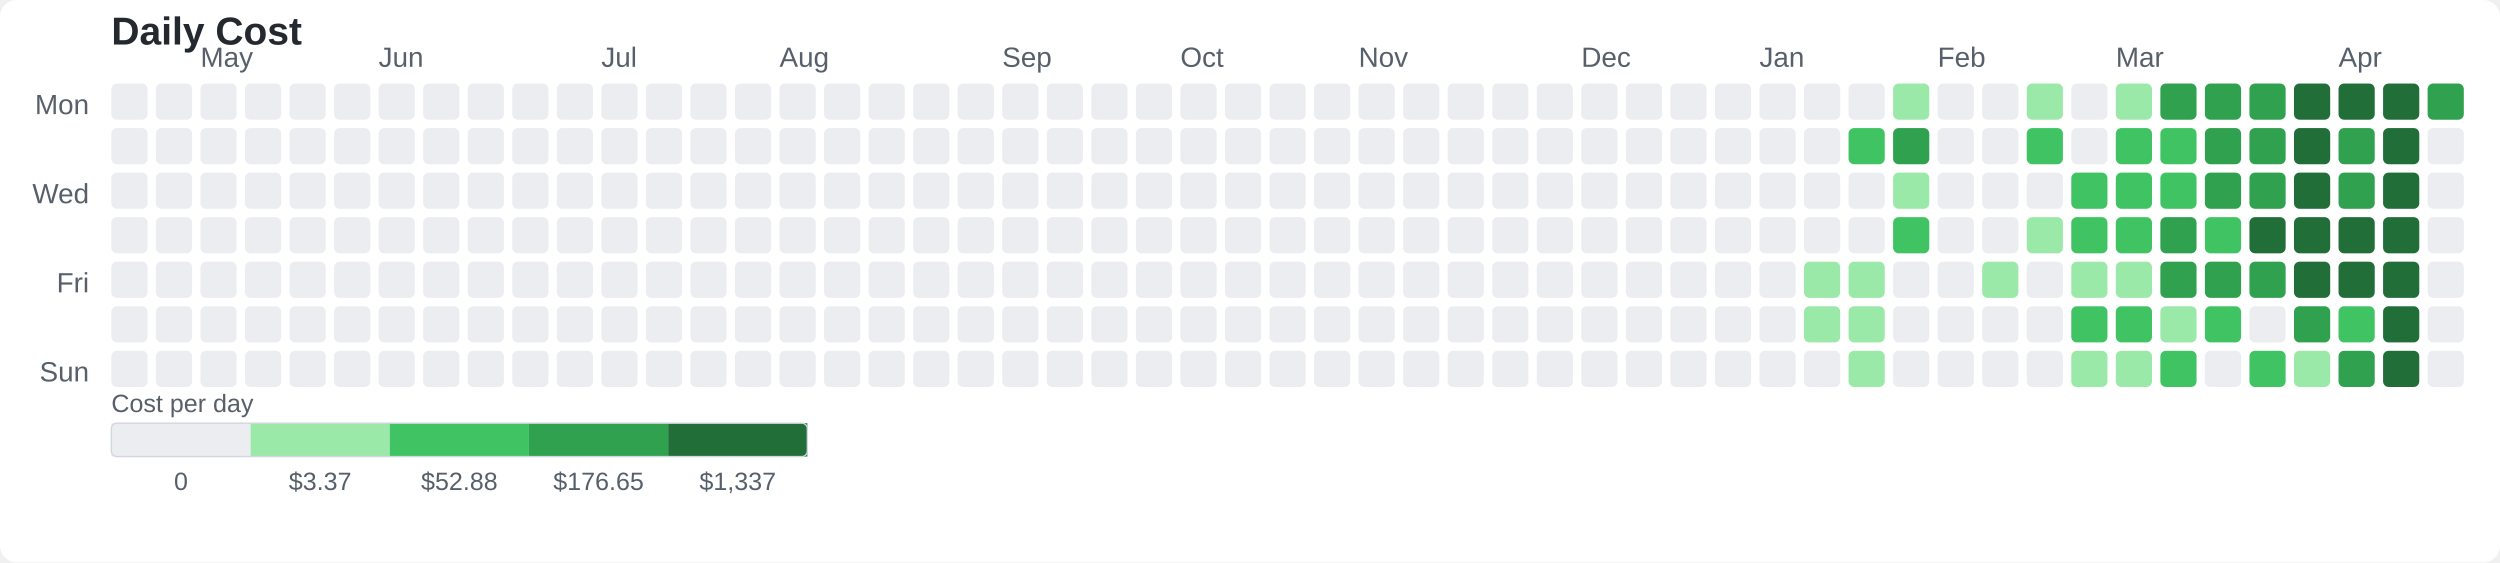
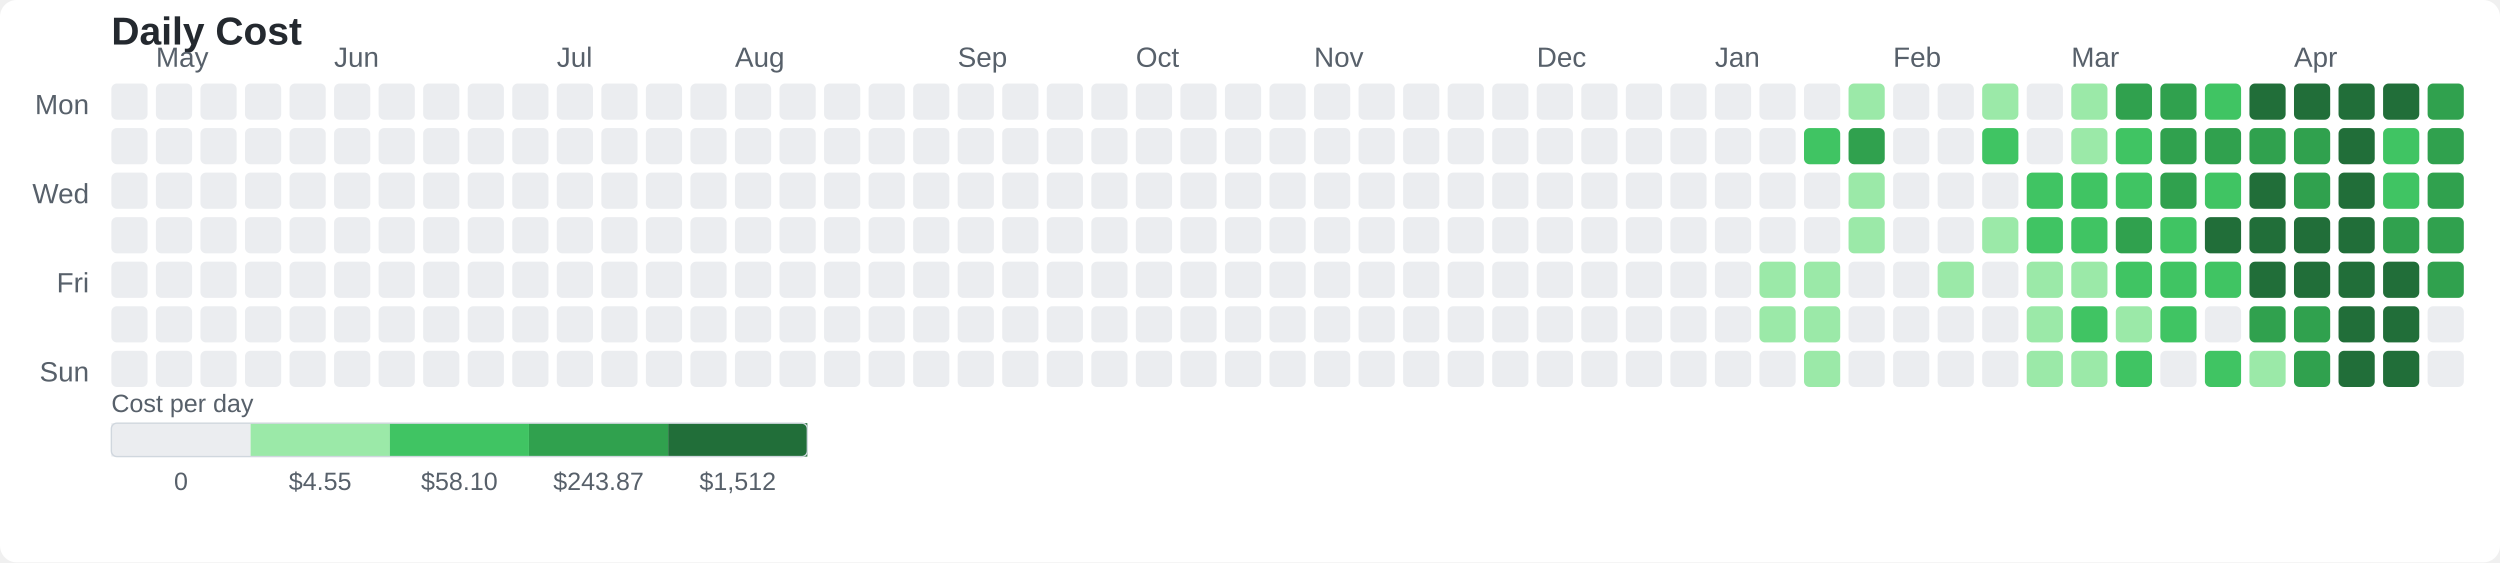
<svg xmlns="http://www.w3.org/2000/svg" width="898" height="202" viewBox="0 0 898 202">
  <rect width="898" height="202" fill="#ffffff" rx="6" />
  <text x="40" y="16" font-family="Arial, sans-serif" font-size="14" fill="#24292f" font-weight="bold">Daily Cost</text>
  <text x="32" y="41" font-family="Arial, sans-serif" font-size="10" fill="#57606a" text-anchor="end">Mon</text>
  <text x="32" y="73" font-family="Arial, sans-serif" font-size="10" fill="#57606a" text-anchor="end">Wed</text>
  <text x="32" y="105" font-family="Arial, sans-serif" font-size="10" fill="#57606a" text-anchor="end">Fri</text>
  <text x="32" y="137" font-family="Arial, sans-serif" font-size="10" fill="#57606a" text-anchor="end">Sun</text>
-   <text x="72" y="24" font-family="Arial, sans-serif" font-size="10" fill="#57606a">May</text>
-   <text x="136" y="24" font-family="Arial, sans-serif" font-size="10" fill="#57606a">Jun</text>
-   <text x="216" y="24" font-family="Arial, sans-serif" font-size="10" fill="#57606a">Jul</text>
-   <text x="280" y="24" font-family="Arial, sans-serif" font-size="10" fill="#57606a">Aug</text>
-   <text x="360" y="24" font-family="Arial, sans-serif" font-size="10" fill="#57606a">Sep</text>
-   <text x="424" y="24" font-family="Arial, sans-serif" font-size="10" fill="#57606a">Oct</text>
-   <text x="488" y="24" font-family="Arial, sans-serif" font-size="10" fill="#57606a">Nov</text>
-   <text x="568" y="24" font-family="Arial, sans-serif" font-size="10" fill="#57606a">Dec</text>
-   <text x="632" y="24" font-family="Arial, sans-serif" font-size="10" fill="#57606a">Jan</text>
-   <text x="696" y="24" font-family="Arial, sans-serif" font-size="10" fill="#57606a">Feb</text>
-   <text x="760" y="24" font-family="Arial, sans-serif" font-size="10" fill="#57606a">Mar</text>
-   <text x="840" y="24" font-family="Arial, sans-serif" font-size="10" fill="#57606a">Apr</text>
-   <rect x="40" y="30" width="13" height="13" rx="2" ry="2" fill="#ebedf0">
-     </rect>
-   <rect x="40" y="46" width="13" height="13" rx="2" ry="2" fill="#ebedf0">
-     </rect>
-   <rect x="40" y="62" width="13" height="13" rx="2" ry="2" fill="#ebedf0">
-     </rect>
-   <rect x="40" y="78" width="13" height="13" rx="2" ry="2" fill="#ebedf0">
-     </rect>
+   <text x="56" y="24" font-family="Arial, sans-serif" font-size="10" fill="#57606a">May</text>
+   <text x="120" y="24" font-family="Arial, sans-serif" font-size="10" fill="#57606a">Jun</text>
+   <text x="200" y="24" font-family="Arial, sans-serif" font-size="10" fill="#57606a">Jul</text>
+   <text x="264" y="24" font-family="Arial, sans-serif" font-size="10" fill="#57606a">Aug</text>
+   <text x="344" y="24" font-family="Arial, sans-serif" font-size="10" fill="#57606a">Sep</text>
+   <text x="408" y="24" font-family="Arial, sans-serif" font-size="10" fill="#57606a">Oct</text>
+   <text x="472" y="24" font-family="Arial, sans-serif" font-size="10" fill="#57606a">Nov</text>
+   <text x="552" y="24" font-family="Arial, sans-serif" font-size="10" fill="#57606a">Dec</text>
+   <text x="616" y="24" font-family="Arial, sans-serif" font-size="10" fill="#57606a">Jan</text>
+   <text x="680" y="24" font-family="Arial, sans-serif" font-size="10" fill="#57606a">Feb</text>
+   <text x="744" y="24" font-family="Arial, sans-serif" font-size="10" fill="#57606a">Mar</text>
+   <text x="824" y="24" font-family="Arial, sans-serif" font-size="10" fill="#57606a">Apr</text>
+   <rect x="40" y="30" width="13" height="13" rx="2" ry="2" fill="#ebedf0" />
+   <rect x="40" y="46" width="13" height="13" rx="2" ry="2" fill="#ebedf0" />
+   <rect x="40" y="62" width="13" height="13" rx="2" ry="2" fill="#ebedf0" />
+   <rect x="40" y="78" width="13" height="13" rx="2" ry="2" fill="#ebedf0" />
  <rect x="40" y="94" width="13" height="13" rx="2" ry="2" fill="#ebedf0">
    </rect>
  <rect x="40" y="110" width="13" height="13" rx="2" ry="2" fill="#ebedf0">
    </rect>
  <rect x="40" y="126" width="13" height="13" rx="2" ry="2" fill="#ebedf0">
    </rect>
  <rect x="56" y="30" width="13" height="13" rx="2" ry="2" fill="#ebedf0">
    </rect>
  <rect x="56" y="46" width="13" height="13" rx="2" ry="2" fill="#ebedf0">
    </rect>
  <rect x="56" y="62" width="13" height="13" rx="2" ry="2" fill="#ebedf0">
    </rect>
  <rect x="56" y="78" width="13" height="13" rx="2" ry="2" fill="#ebedf0">
    </rect>
  <rect x="56" y="94" width="13" height="13" rx="2" ry="2" fill="#ebedf0">
    </rect>
  <rect x="56" y="110" width="13" height="13" rx="2" ry="2" fill="#ebedf0">
    </rect>
  <rect x="56" y="126" width="13" height="13" rx="2" ry="2" fill="#ebedf0">
    </rect>
  <rect x="72" y="30" width="13" height="13" rx="2" ry="2" fill="#ebedf0">
    </rect>
  <rect x="72" y="46" width="13" height="13" rx="2" ry="2" fill="#ebedf0">
    </rect>
  <rect x="72" y="62" width="13" height="13" rx="2" ry="2" fill="#ebedf0">
    </rect>
  <rect x="72" y="78" width="13" height="13" rx="2" ry="2" fill="#ebedf0">
    </rect>
  <rect x="72" y="94" width="13" height="13" rx="2" ry="2" fill="#ebedf0">
    </rect>
  <rect x="72" y="110" width="13" height="13" rx="2" ry="2" fill="#ebedf0">
    </rect>
  <rect x="72" y="126" width="13" height="13" rx="2" ry="2" fill="#ebedf0">
    </rect>
  <rect x="88" y="30" width="13" height="13" rx="2" ry="2" fill="#ebedf0">
    </rect>
  <rect x="88" y="46" width="13" height="13" rx="2" ry="2" fill="#ebedf0">
    </rect>
  <rect x="88" y="62" width="13" height="13" rx="2" ry="2" fill="#ebedf0">
    </rect>
  <rect x="88" y="78" width="13" height="13" rx="2" ry="2" fill="#ebedf0">
    </rect>
  <rect x="88" y="94" width="13" height="13" rx="2" ry="2" fill="#ebedf0">
    </rect>
  <rect x="88" y="110" width="13" height="13" rx="2" ry="2" fill="#ebedf0">
    </rect>
  <rect x="88" y="126" width="13" height="13" rx="2" ry="2" fill="#ebedf0">
    </rect>
  <rect x="104" y="30" width="13" height="13" rx="2" ry="2" fill="#ebedf0">
    </rect>
  <rect x="104" y="46" width="13" height="13" rx="2" ry="2" fill="#ebedf0">
    </rect>
  <rect x="104" y="62" width="13" height="13" rx="2" ry="2" fill="#ebedf0">
    </rect>
  <rect x="104" y="78" width="13" height="13" rx="2" ry="2" fill="#ebedf0">
    </rect>
  <rect x="104" y="94" width="13" height="13" rx="2" ry="2" fill="#ebedf0">
    </rect>
  <rect x="104" y="110" width="13" height="13" rx="2" ry="2" fill="#ebedf0">
    </rect>
  <rect x="104" y="126" width="13" height="13" rx="2" ry="2" fill="#ebedf0">
    </rect>
  <rect x="120" y="30" width="13" height="13" rx="2" ry="2" fill="#ebedf0">
    </rect>
  <rect x="120" y="46" width="13" height="13" rx="2" ry="2" fill="#ebedf0">
    </rect>
  <rect x="120" y="62" width="13" height="13" rx="2" ry="2" fill="#ebedf0">
    </rect>
  <rect x="120" y="78" width="13" height="13" rx="2" ry="2" fill="#ebedf0">
    </rect>
  <rect x="120" y="94" width="13" height="13" rx="2" ry="2" fill="#ebedf0">
    </rect>
  <rect x="120" y="110" width="13" height="13" rx="2" ry="2" fill="#ebedf0">
    </rect>
  <rect x="120" y="126" width="13" height="13" rx="2" ry="2" fill="#ebedf0">
    </rect>
  <rect x="136" y="30" width="13" height="13" rx="2" ry="2" fill="#ebedf0">
    </rect>
  <rect x="136" y="46" width="13" height="13" rx="2" ry="2" fill="#ebedf0">
    </rect>
  <rect x="136" y="62" width="13" height="13" rx="2" ry="2" fill="#ebedf0">
    </rect>
  <rect x="136" y="78" width="13" height="13" rx="2" ry="2" fill="#ebedf0">
    </rect>
  <rect x="136" y="94" width="13" height="13" rx="2" ry="2" fill="#ebedf0">
    </rect>
  <rect x="136" y="110" width="13" height="13" rx="2" ry="2" fill="#ebedf0">
    </rect>
  <rect x="136" y="126" width="13" height="13" rx="2" ry="2" fill="#ebedf0">
    </rect>
  <rect x="152" y="30" width="13" height="13" rx="2" ry="2" fill="#ebedf0">
    </rect>
  <rect x="152" y="46" width="13" height="13" rx="2" ry="2" fill="#ebedf0">
    </rect>
  <rect x="152" y="62" width="13" height="13" rx="2" ry="2" fill="#ebedf0">
    </rect>
  <rect x="152" y="78" width="13" height="13" rx="2" ry="2" fill="#ebedf0">
    </rect>
  <rect x="152" y="94" width="13" height="13" rx="2" ry="2" fill="#ebedf0">
    </rect>
  <rect x="152" y="110" width="13" height="13" rx="2" ry="2" fill="#ebedf0">
    </rect>
  <rect x="152" y="126" width="13" height="13" rx="2" ry="2" fill="#ebedf0">
    </rect>
  <rect x="168" y="30" width="13" height="13" rx="2" ry="2" fill="#ebedf0">
    </rect>
  <rect x="168" y="46" width="13" height="13" rx="2" ry="2" fill="#ebedf0">
    </rect>
  <rect x="168" y="62" width="13" height="13" rx="2" ry="2" fill="#ebedf0">
    </rect>
  <rect x="168" y="78" width="13" height="13" rx="2" ry="2" fill="#ebedf0">
    </rect>
  <rect x="168" y="94" width="13" height="13" rx="2" ry="2" fill="#ebedf0">
    </rect>
  <rect x="168" y="110" width="13" height="13" rx="2" ry="2" fill="#ebedf0">
    </rect>
  <rect x="168" y="126" width="13" height="13" rx="2" ry="2" fill="#ebedf0">
    </rect>
  <rect x="184" y="30" width="13" height="13" rx="2" ry="2" fill="#ebedf0">
    </rect>
  <rect x="184" y="46" width="13" height="13" rx="2" ry="2" fill="#ebedf0">
    </rect>
  <rect x="184" y="62" width="13" height="13" rx="2" ry="2" fill="#ebedf0">
    </rect>
  <rect x="184" y="78" width="13" height="13" rx="2" ry="2" fill="#ebedf0">
    </rect>
  <rect x="184" y="94" width="13" height="13" rx="2" ry="2" fill="#ebedf0">
    </rect>
  <rect x="184" y="110" width="13" height="13" rx="2" ry="2" fill="#ebedf0">
    </rect>
  <rect x="184" y="126" width="13" height="13" rx="2" ry="2" fill="#ebedf0">
    </rect>
  <rect x="200" y="30" width="13" height="13" rx="2" ry="2" fill="#ebedf0">
    </rect>
  <rect x="200" y="46" width="13" height="13" rx="2" ry="2" fill="#ebedf0">
    </rect>
  <rect x="200" y="62" width="13" height="13" rx="2" ry="2" fill="#ebedf0">
    </rect>
  <rect x="200" y="78" width="13" height="13" rx="2" ry="2" fill="#ebedf0">
    </rect>
  <rect x="200" y="94" width="13" height="13" rx="2" ry="2" fill="#ebedf0">
    </rect>
  <rect x="200" y="110" width="13" height="13" rx="2" ry="2" fill="#ebedf0">
    </rect>
  <rect x="200" y="126" width="13" height="13" rx="2" ry="2" fill="#ebedf0">
    </rect>
  <rect x="216" y="30" width="13" height="13" rx="2" ry="2" fill="#ebedf0">
    </rect>
  <rect x="216" y="46" width="13" height="13" rx="2" ry="2" fill="#ebedf0">
    </rect>
  <rect x="216" y="62" width="13" height="13" rx="2" ry="2" fill="#ebedf0">
    </rect>
  <rect x="216" y="78" width="13" height="13" rx="2" ry="2" fill="#ebedf0">
    </rect>
  <rect x="216" y="94" width="13" height="13" rx="2" ry="2" fill="#ebedf0">
    </rect>
  <rect x="216" y="110" width="13" height="13" rx="2" ry="2" fill="#ebedf0">
    </rect>
  <rect x="216" y="126" width="13" height="13" rx="2" ry="2" fill="#ebedf0">
    </rect>
  <rect x="232" y="30" width="13" height="13" rx="2" ry="2" fill="#ebedf0">
    </rect>
  <rect x="232" y="46" width="13" height="13" rx="2" ry="2" fill="#ebedf0">
    </rect>
  <rect x="232" y="62" width="13" height="13" rx="2" ry="2" fill="#ebedf0">
    </rect>
  <rect x="232" y="78" width="13" height="13" rx="2" ry="2" fill="#ebedf0">
    </rect>
  <rect x="232" y="94" width="13" height="13" rx="2" ry="2" fill="#ebedf0">
    </rect>
  <rect x="232" y="110" width="13" height="13" rx="2" ry="2" fill="#ebedf0">
    </rect>
  <rect x="232" y="126" width="13" height="13" rx="2" ry="2" fill="#ebedf0">
    </rect>
  <rect x="248" y="30" width="13" height="13" rx="2" ry="2" fill="#ebedf0">
    </rect>
  <rect x="248" y="46" width="13" height="13" rx="2" ry="2" fill="#ebedf0">
    </rect>
  <rect x="248" y="62" width="13" height="13" rx="2" ry="2" fill="#ebedf0">
    </rect>
  <rect x="248" y="78" width="13" height="13" rx="2" ry="2" fill="#ebedf0">
    </rect>
  <rect x="248" y="94" width="13" height="13" rx="2" ry="2" fill="#ebedf0">
    </rect>
  <rect x="248" y="110" width="13" height="13" rx="2" ry="2" fill="#ebedf0">
    </rect>
  <rect x="248" y="126" width="13" height="13" rx="2" ry="2" fill="#ebedf0">
    </rect>
  <rect x="264" y="30" width="13" height="13" rx="2" ry="2" fill="#ebedf0">
    </rect>
  <rect x="264" y="46" width="13" height="13" rx="2" ry="2" fill="#ebedf0">
    </rect>
  <rect x="264" y="62" width="13" height="13" rx="2" ry="2" fill="#ebedf0">
    </rect>
  <rect x="264" y="78" width="13" height="13" rx="2" ry="2" fill="#ebedf0">
    </rect>
  <rect x="264" y="94" width="13" height="13" rx="2" ry="2" fill="#ebedf0">
    </rect>
  <rect x="264" y="110" width="13" height="13" rx="2" ry="2" fill="#ebedf0">
    </rect>
  <rect x="264" y="126" width="13" height="13" rx="2" ry="2" fill="#ebedf0">
    </rect>
  <rect x="280" y="30" width="13" height="13" rx="2" ry="2" fill="#ebedf0">
    </rect>
  <rect x="280" y="46" width="13" height="13" rx="2" ry="2" fill="#ebedf0">
    </rect>
  <rect x="280" y="62" width="13" height="13" rx="2" ry="2" fill="#ebedf0">
    </rect>
  <rect x="280" y="78" width="13" height="13" rx="2" ry="2" fill="#ebedf0">
    </rect>
  <rect x="280" y="94" width="13" height="13" rx="2" ry="2" fill="#ebedf0">
    </rect>
  <rect x="280" y="110" width="13" height="13" rx="2" ry="2" fill="#ebedf0">
    </rect>
  <rect x="280" y="126" width="13" height="13" rx="2" ry="2" fill="#ebedf0">
    </rect>
  <rect x="296" y="30" width="13" height="13" rx="2" ry="2" fill="#ebedf0">
    </rect>
  <rect x="296" y="46" width="13" height="13" rx="2" ry="2" fill="#ebedf0">
    </rect>
  <rect x="296" y="62" width="13" height="13" rx="2" ry="2" fill="#ebedf0">
    </rect>
  <rect x="296" y="78" width="13" height="13" rx="2" ry="2" fill="#ebedf0">
    </rect>
  <rect x="296" y="94" width="13" height="13" rx="2" ry="2" fill="#ebedf0">
    </rect>
  <rect x="296" y="110" width="13" height="13" rx="2" ry="2" fill="#ebedf0">
    </rect>
  <rect x="296" y="126" width="13" height="13" rx="2" ry="2" fill="#ebedf0">
    </rect>
  <rect x="312" y="30" width="13" height="13" rx="2" ry="2" fill="#ebedf0">
    </rect>
  <rect x="312" y="46" width="13" height="13" rx="2" ry="2" fill="#ebedf0">
    </rect>
  <rect x="312" y="62" width="13" height="13" rx="2" ry="2" fill="#ebedf0">
    </rect>
  <rect x="312" y="78" width="13" height="13" rx="2" ry="2" fill="#ebedf0">
    </rect>
  <rect x="312" y="94" width="13" height="13" rx="2" ry="2" fill="#ebedf0">
    </rect>
  <rect x="312" y="110" width="13" height="13" rx="2" ry="2" fill="#ebedf0">
    </rect>
  <rect x="312" y="126" width="13" height="13" rx="2" ry="2" fill="#ebedf0">
    </rect>
  <rect x="328" y="30" width="13" height="13" rx="2" ry="2" fill="#ebedf0">
    </rect>
  <rect x="328" y="46" width="13" height="13" rx="2" ry="2" fill="#ebedf0">
    </rect>
  <rect x="328" y="62" width="13" height="13" rx="2" ry="2" fill="#ebedf0">
    </rect>
  <rect x="328" y="78" width="13" height="13" rx="2" ry="2" fill="#ebedf0">
    </rect>
  <rect x="328" y="94" width="13" height="13" rx="2" ry="2" fill="#ebedf0">
    </rect>
  <rect x="328" y="110" width="13" height="13" rx="2" ry="2" fill="#ebedf0">
    </rect>
  <rect x="328" y="126" width="13" height="13" rx="2" ry="2" fill="#ebedf0">
    </rect>
  <rect x="344" y="30" width="13" height="13" rx="2" ry="2" fill="#ebedf0">
    </rect>
  <rect x="344" y="46" width="13" height="13" rx="2" ry="2" fill="#ebedf0">
    </rect>
  <rect x="344" y="62" width="13" height="13" rx="2" ry="2" fill="#ebedf0">
    </rect>
  <rect x="344" y="78" width="13" height="13" rx="2" ry="2" fill="#ebedf0">
    </rect>
  <rect x="344" y="94" width="13" height="13" rx="2" ry="2" fill="#ebedf0">
    </rect>
  <rect x="344" y="110" width="13" height="13" rx="2" ry="2" fill="#ebedf0">
    </rect>
  <rect x="344" y="126" width="13" height="13" rx="2" ry="2" fill="#ebedf0">
    </rect>
  <rect x="360" y="30" width="13" height="13" rx="2" ry="2" fill="#ebedf0">
    </rect>
  <rect x="360" y="46" width="13" height="13" rx="2" ry="2" fill="#ebedf0">
    </rect>
  <rect x="360" y="62" width="13" height="13" rx="2" ry="2" fill="#ebedf0">
    </rect>
  <rect x="360" y="78" width="13" height="13" rx="2" ry="2" fill="#ebedf0">
    </rect>
  <rect x="360" y="94" width="13" height="13" rx="2" ry="2" fill="#ebedf0">
    </rect>
  <rect x="360" y="110" width="13" height="13" rx="2" ry="2" fill="#ebedf0">
    </rect>
  <rect x="360" y="126" width="13" height="13" rx="2" ry="2" fill="#ebedf0">
    </rect>
  <rect x="376" y="30" width="13" height="13" rx="2" ry="2" fill="#ebedf0">
    </rect>
  <rect x="376" y="46" width="13" height="13" rx="2" ry="2" fill="#ebedf0">
    </rect>
  <rect x="376" y="62" width="13" height="13" rx="2" ry="2" fill="#ebedf0">
    </rect>
  <rect x="376" y="78" width="13" height="13" rx="2" ry="2" fill="#ebedf0">
    </rect>
  <rect x="376" y="94" width="13" height="13" rx="2" ry="2" fill="#ebedf0">
    </rect>
  <rect x="376" y="110" width="13" height="13" rx="2" ry="2" fill="#ebedf0">
    </rect>
  <rect x="376" y="126" width="13" height="13" rx="2" ry="2" fill="#ebedf0">
    </rect>
  <rect x="392" y="30" width="13" height="13" rx="2" ry="2" fill="#ebedf0">
    </rect>
  <rect x="392" y="46" width="13" height="13" rx="2" ry="2" fill="#ebedf0">
    </rect>
  <rect x="392" y="62" width="13" height="13" rx="2" ry="2" fill="#ebedf0">
    </rect>
  <rect x="392" y="78" width="13" height="13" rx="2" ry="2" fill="#ebedf0">
    </rect>
  <rect x="392" y="94" width="13" height="13" rx="2" ry="2" fill="#ebedf0">
    </rect>
  <rect x="392" y="110" width="13" height="13" rx="2" ry="2" fill="#ebedf0">
    </rect>
  <rect x="392" y="126" width="13" height="13" rx="2" ry="2" fill="#ebedf0">
    </rect>
  <rect x="408" y="30" width="13" height="13" rx="2" ry="2" fill="#ebedf0">
    </rect>
  <rect x="408" y="46" width="13" height="13" rx="2" ry="2" fill="#ebedf0">
    </rect>
  <rect x="408" y="62" width="13" height="13" rx="2" ry="2" fill="#ebedf0">
    </rect>
  <rect x="408" y="78" width="13" height="13" rx="2" ry="2" fill="#ebedf0">
    </rect>
  <rect x="408" y="94" width="13" height="13" rx="2" ry="2" fill="#ebedf0">
    </rect>
  <rect x="408" y="110" width="13" height="13" rx="2" ry="2" fill="#ebedf0">
    </rect>
  <rect x="408" y="126" width="13" height="13" rx="2" ry="2" fill="#ebedf0">
    </rect>
  <rect x="424" y="30" width="13" height="13" rx="2" ry="2" fill="#ebedf0">
    </rect>
  <rect x="424" y="46" width="13" height="13" rx="2" ry="2" fill="#ebedf0">
    </rect>
  <rect x="424" y="62" width="13" height="13" rx="2" ry="2" fill="#ebedf0">
    </rect>
  <rect x="424" y="78" width="13" height="13" rx="2" ry="2" fill="#ebedf0">
    </rect>
  <rect x="424" y="94" width="13" height="13" rx="2" ry="2" fill="#ebedf0">
    </rect>
  <rect x="424" y="110" width="13" height="13" rx="2" ry="2" fill="#ebedf0">
    </rect>
  <rect x="424" y="126" width="13" height="13" rx="2" ry="2" fill="#ebedf0">
    </rect>
  <rect x="440" y="30" width="13" height="13" rx="2" ry="2" fill="#ebedf0">
    </rect>
  <rect x="440" y="46" width="13" height="13" rx="2" ry="2" fill="#ebedf0">
    </rect>
  <rect x="440" y="62" width="13" height="13" rx="2" ry="2" fill="#ebedf0">
    </rect>
  <rect x="440" y="78" width="13" height="13" rx="2" ry="2" fill="#ebedf0">
    </rect>
  <rect x="440" y="94" width="13" height="13" rx="2" ry="2" fill="#ebedf0">
    </rect>
  <rect x="440" y="110" width="13" height="13" rx="2" ry="2" fill="#ebedf0">
    </rect>
  <rect x="440" y="126" width="13" height="13" rx="2" ry="2" fill="#ebedf0">
    </rect>
  <rect x="456" y="30" width="13" height="13" rx="2" ry="2" fill="#ebedf0">
    </rect>
  <rect x="456" y="46" width="13" height="13" rx="2" ry="2" fill="#ebedf0">
    </rect>
  <rect x="456" y="62" width="13" height="13" rx="2" ry="2" fill="#ebedf0">
    </rect>
  <rect x="456" y="78" width="13" height="13" rx="2" ry="2" fill="#ebedf0">
    </rect>
  <rect x="456" y="94" width="13" height="13" rx="2" ry="2" fill="#ebedf0">
    </rect>
  <rect x="456" y="110" width="13" height="13" rx="2" ry="2" fill="#ebedf0">
    </rect>
  <rect x="456" y="126" width="13" height="13" rx="2" ry="2" fill="#ebedf0">
    </rect>
  <rect x="472" y="30" width="13" height="13" rx="2" ry="2" fill="#ebedf0">
    </rect>
  <rect x="472" y="46" width="13" height="13" rx="2" ry="2" fill="#ebedf0">
    </rect>
  <rect x="472" y="62" width="13" height="13" rx="2" ry="2" fill="#ebedf0">
    </rect>
  <rect x="472" y="78" width="13" height="13" rx="2" ry="2" fill="#ebedf0">
    </rect>
  <rect x="472" y="94" width="13" height="13" rx="2" ry="2" fill="#ebedf0">
    </rect>
  <rect x="472" y="110" width="13" height="13" rx="2" ry="2" fill="#ebedf0">
    </rect>
  <rect x="472" y="126" width="13" height="13" rx="2" ry="2" fill="#ebedf0">
    </rect>
  <rect x="488" y="30" width="13" height="13" rx="2" ry="2" fill="#ebedf0">
    </rect>
  <rect x="488" y="46" width="13" height="13" rx="2" ry="2" fill="#ebedf0">
    </rect>
  <rect x="488" y="62" width="13" height="13" rx="2" ry="2" fill="#ebedf0">
    </rect>
  <rect x="488" y="78" width="13" height="13" rx="2" ry="2" fill="#ebedf0">
    </rect>
  <rect x="488" y="94" width="13" height="13" rx="2" ry="2" fill="#ebedf0">
    </rect>
  <rect x="488" y="110" width="13" height="13" rx="2" ry="2" fill="#ebedf0">
    </rect>
  <rect x="488" y="126" width="13" height="13" rx="2" ry="2" fill="#ebedf0">
    </rect>
  <rect x="504" y="30" width="13" height="13" rx="2" ry="2" fill="#ebedf0">
    </rect>
  <rect x="504" y="46" width="13" height="13" rx="2" ry="2" fill="#ebedf0">
    </rect>
  <rect x="504" y="62" width="13" height="13" rx="2" ry="2" fill="#ebedf0">
    </rect>
  <rect x="504" y="78" width="13" height="13" rx="2" ry="2" fill="#ebedf0">
    </rect>
  <rect x="504" y="94" width="13" height="13" rx="2" ry="2" fill="#ebedf0">
    </rect>
  <rect x="504" y="110" width="13" height="13" rx="2" ry="2" fill="#ebedf0">
    </rect>
  <rect x="504" y="126" width="13" height="13" rx="2" ry="2" fill="#ebedf0">
    </rect>
  <rect x="520" y="30" width="13" height="13" rx="2" ry="2" fill="#ebedf0">
    </rect>
  <rect x="520" y="46" width="13" height="13" rx="2" ry="2" fill="#ebedf0">
    </rect>
  <rect x="520" y="62" width="13" height="13" rx="2" ry="2" fill="#ebedf0">
    </rect>
  <rect x="520" y="78" width="13" height="13" rx="2" ry="2" fill="#ebedf0">
    </rect>
  <rect x="520" y="94" width="13" height="13" rx="2" ry="2" fill="#ebedf0">
    </rect>
  <rect x="520" y="110" width="13" height="13" rx="2" ry="2" fill="#ebedf0">
    </rect>
  <rect x="520" y="126" width="13" height="13" rx="2" ry="2" fill="#ebedf0">
    </rect>
  <rect x="536" y="30" width="13" height="13" rx="2" ry="2" fill="#ebedf0">
    </rect>
  <rect x="536" y="46" width="13" height="13" rx="2" ry="2" fill="#ebedf0">
    </rect>
  <rect x="536" y="62" width="13" height="13" rx="2" ry="2" fill="#ebedf0">
    </rect>
  <rect x="536" y="78" width="13" height="13" rx="2" ry="2" fill="#ebedf0">
    </rect>
  <rect x="536" y="94" width="13" height="13" rx="2" ry="2" fill="#ebedf0">
    </rect>
  <rect x="536" y="110" width="13" height="13" rx="2" ry="2" fill="#ebedf0">
    </rect>
  <rect x="536" y="126" width="13" height="13" rx="2" ry="2" fill="#ebedf0">
    </rect>
  <rect x="552" y="30" width="13" height="13" rx="2" ry="2" fill="#ebedf0">
    </rect>
  <rect x="552" y="46" width="13" height="13" rx="2" ry="2" fill="#ebedf0">
    </rect>
  <rect x="552" y="62" width="13" height="13" rx="2" ry="2" fill="#ebedf0">
    </rect>
  <rect x="552" y="78" width="13" height="13" rx="2" ry="2" fill="#ebedf0">
    </rect>
  <rect x="552" y="94" width="13" height="13" rx="2" ry="2" fill="#ebedf0">
    </rect>
  <rect x="552" y="110" width="13" height="13" rx="2" ry="2" fill="#ebedf0">
    </rect>
  <rect x="552" y="126" width="13" height="13" rx="2" ry="2" fill="#ebedf0">
    </rect>
  <rect x="568" y="30" width="13" height="13" rx="2" ry="2" fill="#ebedf0">
    </rect>
  <rect x="568" y="46" width="13" height="13" rx="2" ry="2" fill="#ebedf0">
    </rect>
  <rect x="568" y="62" width="13" height="13" rx="2" ry="2" fill="#ebedf0">
    </rect>
  <rect x="568" y="78" width="13" height="13" rx="2" ry="2" fill="#ebedf0">
    </rect>
  <rect x="568" y="94" width="13" height="13" rx="2" ry="2" fill="#ebedf0">
    </rect>
  <rect x="568" y="110" width="13" height="13" rx="2" ry="2" fill="#ebedf0">
    </rect>
  <rect x="568" y="126" width="13" height="13" rx="2" ry="2" fill="#ebedf0">
    </rect>
  <rect x="584" y="30" width="13" height="13" rx="2" ry="2" fill="#ebedf0">
    </rect>
  <rect x="584" y="46" width="13" height="13" rx="2" ry="2" fill="#ebedf0">
    </rect>
  <rect x="584" y="62" width="13" height="13" rx="2" ry="2" fill="#ebedf0">
    </rect>
  <rect x="584" y="78" width="13" height="13" rx="2" ry="2" fill="#ebedf0">
    </rect>
  <rect x="584" y="94" width="13" height="13" rx="2" ry="2" fill="#ebedf0">
    </rect>
  <rect x="584" y="110" width="13" height="13" rx="2" ry="2" fill="#ebedf0">
    </rect>
  <rect x="584" y="126" width="13" height="13" rx="2" ry="2" fill="#ebedf0">
    </rect>
  <rect x="600" y="30" width="13" height="13" rx="2" ry="2" fill="#ebedf0">
    </rect>
  <rect x="600" y="46" width="13" height="13" rx="2" ry="2" fill="#ebedf0">
    </rect>
  <rect x="600" y="62" width="13" height="13" rx="2" ry="2" fill="#ebedf0">
    </rect>
  <rect x="600" y="78" width="13" height="13" rx="2" ry="2" fill="#ebedf0">
    </rect>
  <rect x="600" y="94" width="13" height="13" rx="2" ry="2" fill="#ebedf0">
    </rect>
  <rect x="600" y="110" width="13" height="13" rx="2" ry="2" fill="#ebedf0">
    </rect>
  <rect x="600" y="126" width="13" height="13" rx="2" ry="2" fill="#ebedf0">
    </rect>
  <rect x="616" y="30" width="13" height="13" rx="2" ry="2" fill="#ebedf0">
    </rect>
  <rect x="616" y="46" width="13" height="13" rx="2" ry="2" fill="#ebedf0">
    </rect>
  <rect x="616" y="62" width="13" height="13" rx="2" ry="2" fill="#ebedf0">
    </rect>
  <rect x="616" y="78" width="13" height="13" rx="2" ry="2" fill="#ebedf0">
    </rect>
  <rect x="616" y="94" width="13" height="13" rx="2" ry="2" fill="#ebedf0">
    </rect>
  <rect x="616" y="110" width="13" height="13" rx="2" ry="2" fill="#ebedf0">
    </rect>
  <rect x="616" y="126" width="13" height="13" rx="2" ry="2" fill="#ebedf0">
    </rect>
  <rect x="632" y="30" width="13" height="13" rx="2" ry="2" fill="#ebedf0">
    </rect>
  <rect x="632" y="46" width="13" height="13" rx="2" ry="2" fill="#ebedf0">
    </rect>
  <rect x="632" y="62" width="13" height="13" rx="2" ry="2" fill="#ebedf0">
    </rect>
  <rect x="632" y="78" width="13" height="13" rx="2" ry="2" fill="#ebedf0">
    </rect>
-   <rect x="632" y="94" width="13" height="13" rx="2" ry="2" fill="#ebedf0">
-     </rect>
-   <rect x="632" y="110" width="13" height="13" rx="2" ry="2" fill="#ebedf0">
+   <rect x="632" y="94" width="13" height="13" rx="2" ry="2" fill="#9be9a8">
+     </rect>
+   <rect x="632" y="110" width="13" height="13" rx="2" ry="2" fill="#9be9a8">
    </rect>
  <rect x="632" y="126" width="13" height="13" rx="2" ry="2" fill="#ebedf0">
    </rect>
  <rect x="648" y="30" width="13" height="13" rx="2" ry="2" fill="#ebedf0">
    </rect>
-   <rect x="648" y="46" width="13" height="13" rx="2" ry="2" fill="#ebedf0">
+   <rect x="648" y="46" width="13" height="13" rx="2" ry="2" fill="#40c463">
    </rect>
  <rect x="648" y="62" width="13" height="13" rx="2" ry="2" fill="#ebedf0">
    </rect>
  <rect x="648" y="78" width="13" height="13" rx="2" ry="2" fill="#ebedf0">
    </rect>
  <rect x="648" y="94" width="13" height="13" rx="2" ry="2" fill="#9be9a8">
    </rect>
  <rect x="648" y="110" width="13" height="13" rx="2" ry="2" fill="#9be9a8">
    </rect>
-   <rect x="648" y="126" width="13" height="13" rx="2" ry="2" fill="#ebedf0">
-     </rect>
-   <rect x="664" y="30" width="13" height="13" rx="2" ry="2" fill="#ebedf0">
-     </rect>
-   <rect x="664" y="46" width="13" height="13" rx="2" ry="2" fill="#40c463">
-     </rect>
-   <rect x="664" y="62" width="13" height="13" rx="2" ry="2" fill="#ebedf0">
-     </rect>
-   <rect x="664" y="78" width="13" height="13" rx="2" ry="2" fill="#ebedf0">
-     </rect>
-   <rect x="664" y="94" width="13" height="13" rx="2" ry="2" fill="#9be9a8">
-     </rect>
-   <rect x="664" y="110" width="13" height="13" rx="2" ry="2" fill="#9be9a8">
-     </rect>
-   <rect x="664" y="126" width="13" height="13" rx="2" ry="2" fill="#9be9a8">
-     </rect>
-   <rect x="680" y="30" width="13" height="13" rx="2" ry="2" fill="#9be9a8">
-     </rect>
-   <rect x="680" y="46" width="13" height="13" rx="2" ry="2" fill="#30a14e">
-     </rect>
-   <rect x="680" y="62" width="13" height="13" rx="2" ry="2" fill="#9be9a8">
-     </rect>
-   <rect x="680" y="78" width="13" height="13" rx="2" ry="2" fill="#40c463">
+   <rect x="648" y="126" width="13" height="13" rx="2" ry="2" fill="#9be9a8">
+     </rect>
+   <rect x="664" y="30" width="13" height="13" rx="2" ry="2" fill="#9be9a8">
+     </rect>
+   <rect x="664" y="46" width="13" height="13" rx="2" ry="2" fill="#30a14e">
+     </rect>
+   <rect x="664" y="62" width="13" height="13" rx="2" ry="2" fill="#9be9a8">
+     </rect>
+   <rect x="664" y="78" width="13" height="13" rx="2" ry="2" fill="#9be9a8">
+     </rect>
+   <rect x="664" y="94" width="13" height="13" rx="2" ry="2" fill="#ebedf0">
+     </rect>
+   <rect x="664" y="110" width="13" height="13" rx="2" ry="2" fill="#ebedf0">
+     </rect>
+   <rect x="664" y="126" width="13" height="13" rx="2" ry="2" fill="#ebedf0">
+     </rect>
+   <rect x="680" y="30" width="13" height="13" rx="2" ry="2" fill="#ebedf0">
+     </rect>
+   <rect x="680" y="46" width="13" height="13" rx="2" ry="2" fill="#ebedf0">
+     </rect>
+   <rect x="680" y="62" width="13" height="13" rx="2" ry="2" fill="#ebedf0">
+     </rect>
+   <rect x="680" y="78" width="13" height="13" rx="2" ry="2" fill="#ebedf0">
    </rect>
  <rect x="680" y="94" width="13" height="13" rx="2" ry="2" fill="#ebedf0">
    </rect>
  <rect x="680" y="110" width="13" height="13" rx="2" ry="2" fill="#ebedf0">
    </rect>
  <rect x="680" y="126" width="13" height="13" rx="2" ry="2" fill="#ebedf0">
    </rect>
  <rect x="696" y="30" width="13" height="13" rx="2" ry="2" fill="#ebedf0">
    </rect>
  <rect x="696" y="46" width="13" height="13" rx="2" ry="2" fill="#ebedf0">
    </rect>
  <rect x="696" y="62" width="13" height="13" rx="2" ry="2" fill="#ebedf0">
    </rect>
  <rect x="696" y="78" width="13" height="13" rx="2" ry="2" fill="#ebedf0">
    </rect>
-   <rect x="696" y="94" width="13" height="13" rx="2" ry="2" fill="#ebedf0">
+   <rect x="696" y="94" width="13" height="13" rx="2" ry="2" fill="#9be9a8">
    </rect>
  <rect x="696" y="110" width="13" height="13" rx="2" ry="2" fill="#ebedf0">
    </rect>
  <rect x="696" y="126" width="13" height="13" rx="2" ry="2" fill="#ebedf0">
    </rect>
-   <rect x="712" y="30" width="13" height="13" rx="2" ry="2" fill="#ebedf0">
-     </rect>
-   <rect x="712" y="46" width="13" height="13" rx="2" ry="2" fill="#ebedf0">
+   <rect x="712" y="30" width="13" height="13" rx="2" ry="2" fill="#9be9a8">
+     </rect>
+   <rect x="712" y="46" width="13" height="13" rx="2" ry="2" fill="#40c463">
    </rect>
  <rect x="712" y="62" width="13" height="13" rx="2" ry="2" fill="#ebedf0">
    </rect>
-   <rect x="712" y="78" width="13" height="13" rx="2" ry="2" fill="#ebedf0">
-     </rect>
-   <rect x="712" y="94" width="13" height="13" rx="2" ry="2" fill="#9be9a8">
+   <rect x="712" y="78" width="13" height="13" rx="2" ry="2" fill="#9be9a8">
+     </rect>
+   <rect x="712" y="94" width="13" height="13" rx="2" ry="2" fill="#ebedf0">
    </rect>
  <rect x="712" y="110" width="13" height="13" rx="2" ry="2" fill="#ebedf0">
    </rect>
  <rect x="712" y="126" width="13" height="13" rx="2" ry="2" fill="#ebedf0">
    </rect>
-   <rect x="728" y="30" width="13" height="13" rx="2" ry="2" fill="#9be9a8">
-     </rect>
-   <rect x="728" y="46" width="13" height="13" rx="2" ry="2" fill="#40c463">
-     </rect>
-   <rect x="728" y="62" width="13" height="13" rx="2" ry="2" fill="#ebedf0">
-     </rect>
-   <rect x="728" y="78" width="13" height="13" rx="2" ry="2" fill="#9be9a8">
-     </rect>
-   <rect x="728" y="94" width="13" height="13" rx="2" ry="2" fill="#ebedf0">
-     </rect>
-   <rect x="728" y="110" width="13" height="13" rx="2" ry="2" fill="#ebedf0">
-     </rect>
-   <rect x="728" y="126" width="13" height="13" rx="2" ry="2" fill="#ebedf0">
-     </rect>
-   <rect x="744" y="30" width="13" height="13" rx="2" ry="2" fill="#ebedf0">
-     </rect>
-   <rect x="744" y="46" width="13" height="13" rx="2" ry="2" fill="#ebedf0">
+   <rect x="728" y="30" width="13" height="13" rx="2" ry="2" fill="#ebedf0">
+     </rect>
+   <rect x="728" y="46" width="13" height="13" rx="2" ry="2" fill="#ebedf0">
+     </rect>
+   <rect x="728" y="62" width="13" height="13" rx="2" ry="2" fill="#40c463">
+     </rect>
+   <rect x="728" y="78" width="13" height="13" rx="2" ry="2" fill="#40c463">
+     </rect>
+   <rect x="728" y="94" width="13" height="13" rx="2" ry="2" fill="#9be9a8">
+     </rect>
+   <rect x="728" y="110" width="13" height="13" rx="2" ry="2" fill="#9be9a8">
+     </rect>
+   <rect x="728" y="126" width="13" height="13" rx="2" ry="2" fill="#9be9a8">
+     </rect>
+   <rect x="744" y="30" width="13" height="13" rx="2" ry="2" fill="#9be9a8">
+     </rect>
+   <rect x="744" y="46" width="13" height="13" rx="2" ry="2" fill="#9be9a8">
    </rect>
  <rect x="744" y="62" width="13" height="13" rx="2" ry="2" fill="#40c463">
    </rect>
  <rect x="744" y="78" width="13" height="13" rx="2" ry="2" fill="#40c463">
    </rect>
  <rect x="744" y="94" width="13" height="13" rx="2" ry="2" fill="#9be9a8">
    </rect>
  <rect x="744" y="110" width="13" height="13" rx="2" ry="2" fill="#40c463">
    </rect>
  <rect x="744" y="126" width="13" height="13" rx="2" ry="2" fill="#9be9a8">
    </rect>
-   <rect x="760" y="30" width="13" height="13" rx="2" ry="2" fill="#9be9a8">
+   <rect x="760" y="30" width="13" height="13" rx="2" ry="2" fill="#30a14e">
    </rect>
  <rect x="760" y="46" width="13" height="13" rx="2" ry="2" fill="#40c463">
    </rect>
  <rect x="760" y="62" width="13" height="13" rx="2" ry="2" fill="#40c463">
    </rect>
-   <rect x="760" y="78" width="13" height="13" rx="2" ry="2" fill="#40c463">
-     </rect>
-   <rect x="760" y="94" width="13" height="13" rx="2" ry="2" fill="#9be9a8">
-     </rect>
-   <rect x="760" y="110" width="13" height="13" rx="2" ry="2" fill="#40c463">
-     </rect>
-   <rect x="760" y="126" width="13" height="13" rx="2" ry="2" fill="#9be9a8">
+   <rect x="760" y="78" width="13" height="13" rx="2" ry="2" fill="#30a14e">
+     </rect>
+   <rect x="760" y="94" width="13" height="13" rx="2" ry="2" fill="#40c463">
+     </rect>
+   <rect x="760" y="110" width="13" height="13" rx="2" ry="2" fill="#9be9a8">
+     </rect>
+   <rect x="760" y="126" width="13" height="13" rx="2" ry="2" fill="#40c463">
    </rect>
  <rect x="776" y="30" width="13" height="13" rx="2" ry="2" fill="#30a14e">
    </rect>
-   <rect x="776" y="46" width="13" height="13" rx="2" ry="2" fill="#40c463">
-     </rect>
-   <rect x="776" y="62" width="13" height="13" rx="2" ry="2" fill="#40c463">
-     </rect>
-   <rect x="776" y="78" width="13" height="13" rx="2" ry="2" fill="#30a14e">
-     </rect>
-   <rect x="776" y="94" width="13" height="13" rx="2" ry="2" fill="#30a14e">
-     </rect>
-   <rect x="776" y="110" width="13" height="13" rx="2" ry="2" fill="#9be9a8">
-     </rect>
-   <rect x="776" y="126" width="13" height="13" rx="2" ry="2" fill="#40c463">
-     </rect>
-   <rect x="792" y="30" width="13" height="13" rx="2" ry="2" fill="#30a14e">
+   <rect x="776" y="46" width="13" height="13" rx="2" ry="2" fill="#30a14e">
+     </rect>
+   <rect x="776" y="62" width="13" height="13" rx="2" ry="2" fill="#30a14e">
+     </rect>
+   <rect x="776" y="78" width="13" height="13" rx="2" ry="2" fill="#40c463">
+     </rect>
+   <rect x="776" y="94" width="13" height="13" rx="2" ry="2" fill="#40c463">
+     </rect>
+   <rect x="776" y="110" width="13" height="13" rx="2" ry="2" fill="#40c463">
+     </rect>
+   <rect x="776" y="126" width="13" height="13" rx="2" ry="2" fill="#ebedf0">
+     </rect>
+   <rect x="792" y="30" width="13" height="13" rx="2" ry="2" fill="#40c463">
    </rect>
  <rect x="792" y="46" width="13" height="13" rx="2" ry="2" fill="#30a14e">
    </rect>
-   <rect x="792" y="62" width="13" height="13" rx="2" ry="2" fill="#30a14e">
-     </rect>
-   <rect x="792" y="78" width="13" height="13" rx="2" ry="2" fill="#40c463">
-     </rect>
-   <rect x="792" y="94" width="13" height="13" rx="2" ry="2" fill="#30a14e">
-     </rect>
-   <rect x="792" y="110" width="13" height="13" rx="2" ry="2" fill="#40c463">
-     </rect>
-   <rect x="792" y="126" width="13" height="13" rx="2" ry="2" fill="#ebedf0">
-     </rect>
-   <rect x="808" y="30" width="13" height="13" rx="2" ry="2" fill="#30a14e">
+   <rect x="792" y="62" width="13" height="13" rx="2" ry="2" fill="#40c463">
+     </rect>
+   <rect x="792" y="78" width="13" height="13" rx="2" ry="2" fill="#216e39">
+     </rect>
+   <rect x="792" y="94" width="13" height="13" rx="2" ry="2" fill="#40c463">
+     </rect>
+   <rect x="792" y="110" width="13" height="13" rx="2" ry="2" fill="#ebedf0">
+     </rect>
+   <rect x="792" y="126" width="13" height="13" rx="2" ry="2" fill="#40c463">
+     </rect>
+   <rect x="808" y="30" width="13" height="13" rx="2" ry="2" fill="#216e39">
    </rect>
  <rect x="808" y="46" width="13" height="13" rx="2" ry="2" fill="#30a14e">
    </rect>
-   <rect x="808" y="62" width="13" height="13" rx="2" ry="2" fill="#30a14e">
+   <rect x="808" y="62" width="13" height="13" rx="2" ry="2" fill="#216e39">
    </rect>
  <rect x="808" y="78" width="13" height="13" rx="2" ry="2" fill="#216e39">
    </rect>
-   <rect x="808" y="94" width="13" height="13" rx="2" ry="2" fill="#30a14e">
-     </rect>
-   <rect x="808" y="110" width="13" height="13" rx="2" ry="2" fill="#ebedf0">
-     </rect>
-   <rect x="808" y="126" width="13" height="13" rx="2" ry="2" fill="#40c463">
+   <rect x="808" y="94" width="13" height="13" rx="2" ry="2" fill="#216e39">
+     </rect>
+   <rect x="808" y="110" width="13" height="13" rx="2" ry="2" fill="#30a14e">
+     </rect>
+   <rect x="808" y="126" width="13" height="13" rx="2" ry="2" fill="#9be9a8">
    </rect>
  <rect x="824" y="30" width="13" height="13" rx="2" ry="2" fill="#216e39">
    </rect>
-   <rect x="824" y="46" width="13" height="13" rx="2" ry="2" fill="#216e39">
-     </rect>
-   <rect x="824" y="62" width="13" height="13" rx="2" ry="2" fill="#216e39">
+   <rect x="824" y="46" width="13" height="13" rx="2" ry="2" fill="#30a14e">
+     </rect>
+   <rect x="824" y="62" width="13" height="13" rx="2" ry="2" fill="#30a14e">
    </rect>
  <rect x="824" y="78" width="13" height="13" rx="2" ry="2" fill="#216e39">
    </rect>
  <rect x="824" y="94" width="13" height="13" rx="2" ry="2" fill="#216e39">
    </rect>
  <rect x="824" y="110" width="13" height="13" rx="2" ry="2" fill="#30a14e">
    </rect>
-   <rect x="824" y="126" width="13" height="13" rx="2" ry="2" fill="#9be9a8">
+   <rect x="824" y="126" width="13" height="13" rx="2" ry="2" fill="#30a14e">
    </rect>
  <rect x="840" y="30" width="13" height="13" rx="2" ry="2" fill="#216e39">
    </rect>
-   <rect x="840" y="46" width="13" height="13" rx="2" ry="2" fill="#30a14e">
-     </rect>
-   <rect x="840" y="62" width="13" height="13" rx="2" ry="2" fill="#30a14e">
+   <rect x="840" y="46" width="13" height="13" rx="2" ry="2" fill="#216e39">
+     </rect>
+   <rect x="840" y="62" width="13" height="13" rx="2" ry="2" fill="#216e39">
    </rect>
  <rect x="840" y="78" width="13" height="13" rx="2" ry="2" fill="#216e39">
    </rect>
  <rect x="840" y="94" width="13" height="13" rx="2" ry="2" fill="#216e39">
    </rect>
-   <rect x="840" y="110" width="13" height="13" rx="2" ry="2" fill="#40c463">
-     </rect>
-   <rect x="840" y="126" width="13" height="13" rx="2" ry="2" fill="#30a14e">
+   <rect x="840" y="110" width="13" height="13" rx="2" ry="2" fill="#216e39">
+     </rect>
+   <rect x="840" y="126" width="13" height="13" rx="2" ry="2" fill="#216e39">
    </rect>
  <rect x="856" y="30" width="13" height="13" rx="2" ry="2" fill="#216e39">
    </rect>
-   <rect x="856" y="46" width="13" height="13" rx="2" ry="2" fill="#216e39">
-     </rect>
-   <rect x="856" y="62" width="13" height="13" rx="2" ry="2" fill="#216e39">
-     </rect>
-   <rect x="856" y="78" width="13" height="13" rx="2" ry="2" fill="#216e39">
+   <rect x="856" y="46" width="13" height="13" rx="2" ry="2" fill="#40c463">
+     </rect>
+   <rect x="856" y="62" width="13" height="13" rx="2" ry="2" fill="#40c463">
+     </rect>
+   <rect x="856" y="78" width="13" height="13" rx="2" ry="2" fill="#30a14e">
    </rect>
  <rect x="856" y="94" width="13" height="13" rx="2" ry="2" fill="#216e39">
    </rect>
  <rect x="856" y="110" width="13" height="13" rx="2" ry="2" fill="#216e39">
    </rect>
  <rect x="856" y="126" width="13" height="13" rx="2" ry="2" fill="#216e39">
    </rect>
  <rect x="872" y="30" width="13" height="13" rx="2" ry="2" fill="#30a14e">
    </rect>
-   <rect x="872" y="46" width="13" height="13" rx="2" ry="2" fill="#ebedf0" />
-   <rect x="872" y="62" width="13" height="13" rx="2" ry="2" fill="#ebedf0" />
-   <rect x="872" y="78" width="13" height="13" rx="2" ry="2" fill="#ebedf0" />
-   <rect x="872" y="94" width="13" height="13" rx="2" ry="2" fill="#ebedf0" />
+   <rect x="872" y="46" width="13" height="13" rx="2" ry="2" fill="#30a14e">
+     </rect>
+   <rect x="872" y="62" width="13" height="13" rx="2" ry="2" fill="#30a14e">
+     </rect>
+   <rect x="872" y="78" width="13" height="13" rx="2" ry="2" fill="#30a14e">
+     </rect>
+   <rect x="872" y="94" width="13" height="13" rx="2" ry="2" fill="#30a14e">
+     </rect>
  <rect x="872" y="110" width="13" height="13" rx="2" ry="2" fill="#ebedf0" />
  <rect x="872" y="126" width="13" height="13" rx="2" ry="2" fill="#ebedf0" />
  <rect x="40" y="152" width="50" height="12" fill="#ebedf0" />
  <rect x="90" y="152" width="50" height="12" fill="#9be9a8" />
  <rect x="140" y="152" width="50" height="12" fill="#40c463" />
  <rect x="190" y="152" width="50" height="12" fill="#30a14e" />
  <rect x="240" y="152" width="50" height="12" fill="#216e39" />
  <rect x="40" y="152" width="250" height="12" fill="none" stroke="#d0d7de" stroke-width="0.5" rx="2" />
  <text x="65" y="176" font-family="Arial, sans-serif" font-size="9" fill="#57606a" text-anchor="middle">0</text>
-   <text x="115" y="176" font-family="Arial, sans-serif" font-size="9" fill="#57606a" text-anchor="middle">$3.37</text>
-   <text x="165" y="176" font-family="Arial, sans-serif" font-size="9" fill="#57606a" text-anchor="middle">$52.88</text>
-   <text x="215" y="176" font-family="Arial, sans-serif" font-size="9" fill="#57606a" text-anchor="middle">$176.65</text>
-   <text x="265" y="176" font-family="Arial, sans-serif" font-size="9" fill="#57606a" text-anchor="middle">$1,337</text>
+   <text x="115" y="176" font-family="Arial, sans-serif" font-size="9" fill="#57606a" text-anchor="middle">$4.55</text>
+   <text x="165" y="176" font-family="Arial, sans-serif" font-size="9" fill="#57606a" text-anchor="middle">$58.10</text>
+   <text x="215" y="176" font-family="Arial, sans-serif" font-size="9" fill="#57606a" text-anchor="middle">$243.87</text>
+   <text x="265" y="176" font-family="Arial, sans-serif" font-size="9" fill="#57606a" text-anchor="middle">$1,512</text>
  <text x="40" y="148" font-family="Arial, sans-serif" font-size="9" fill="#57606a">Cost per day</text>
</svg>
